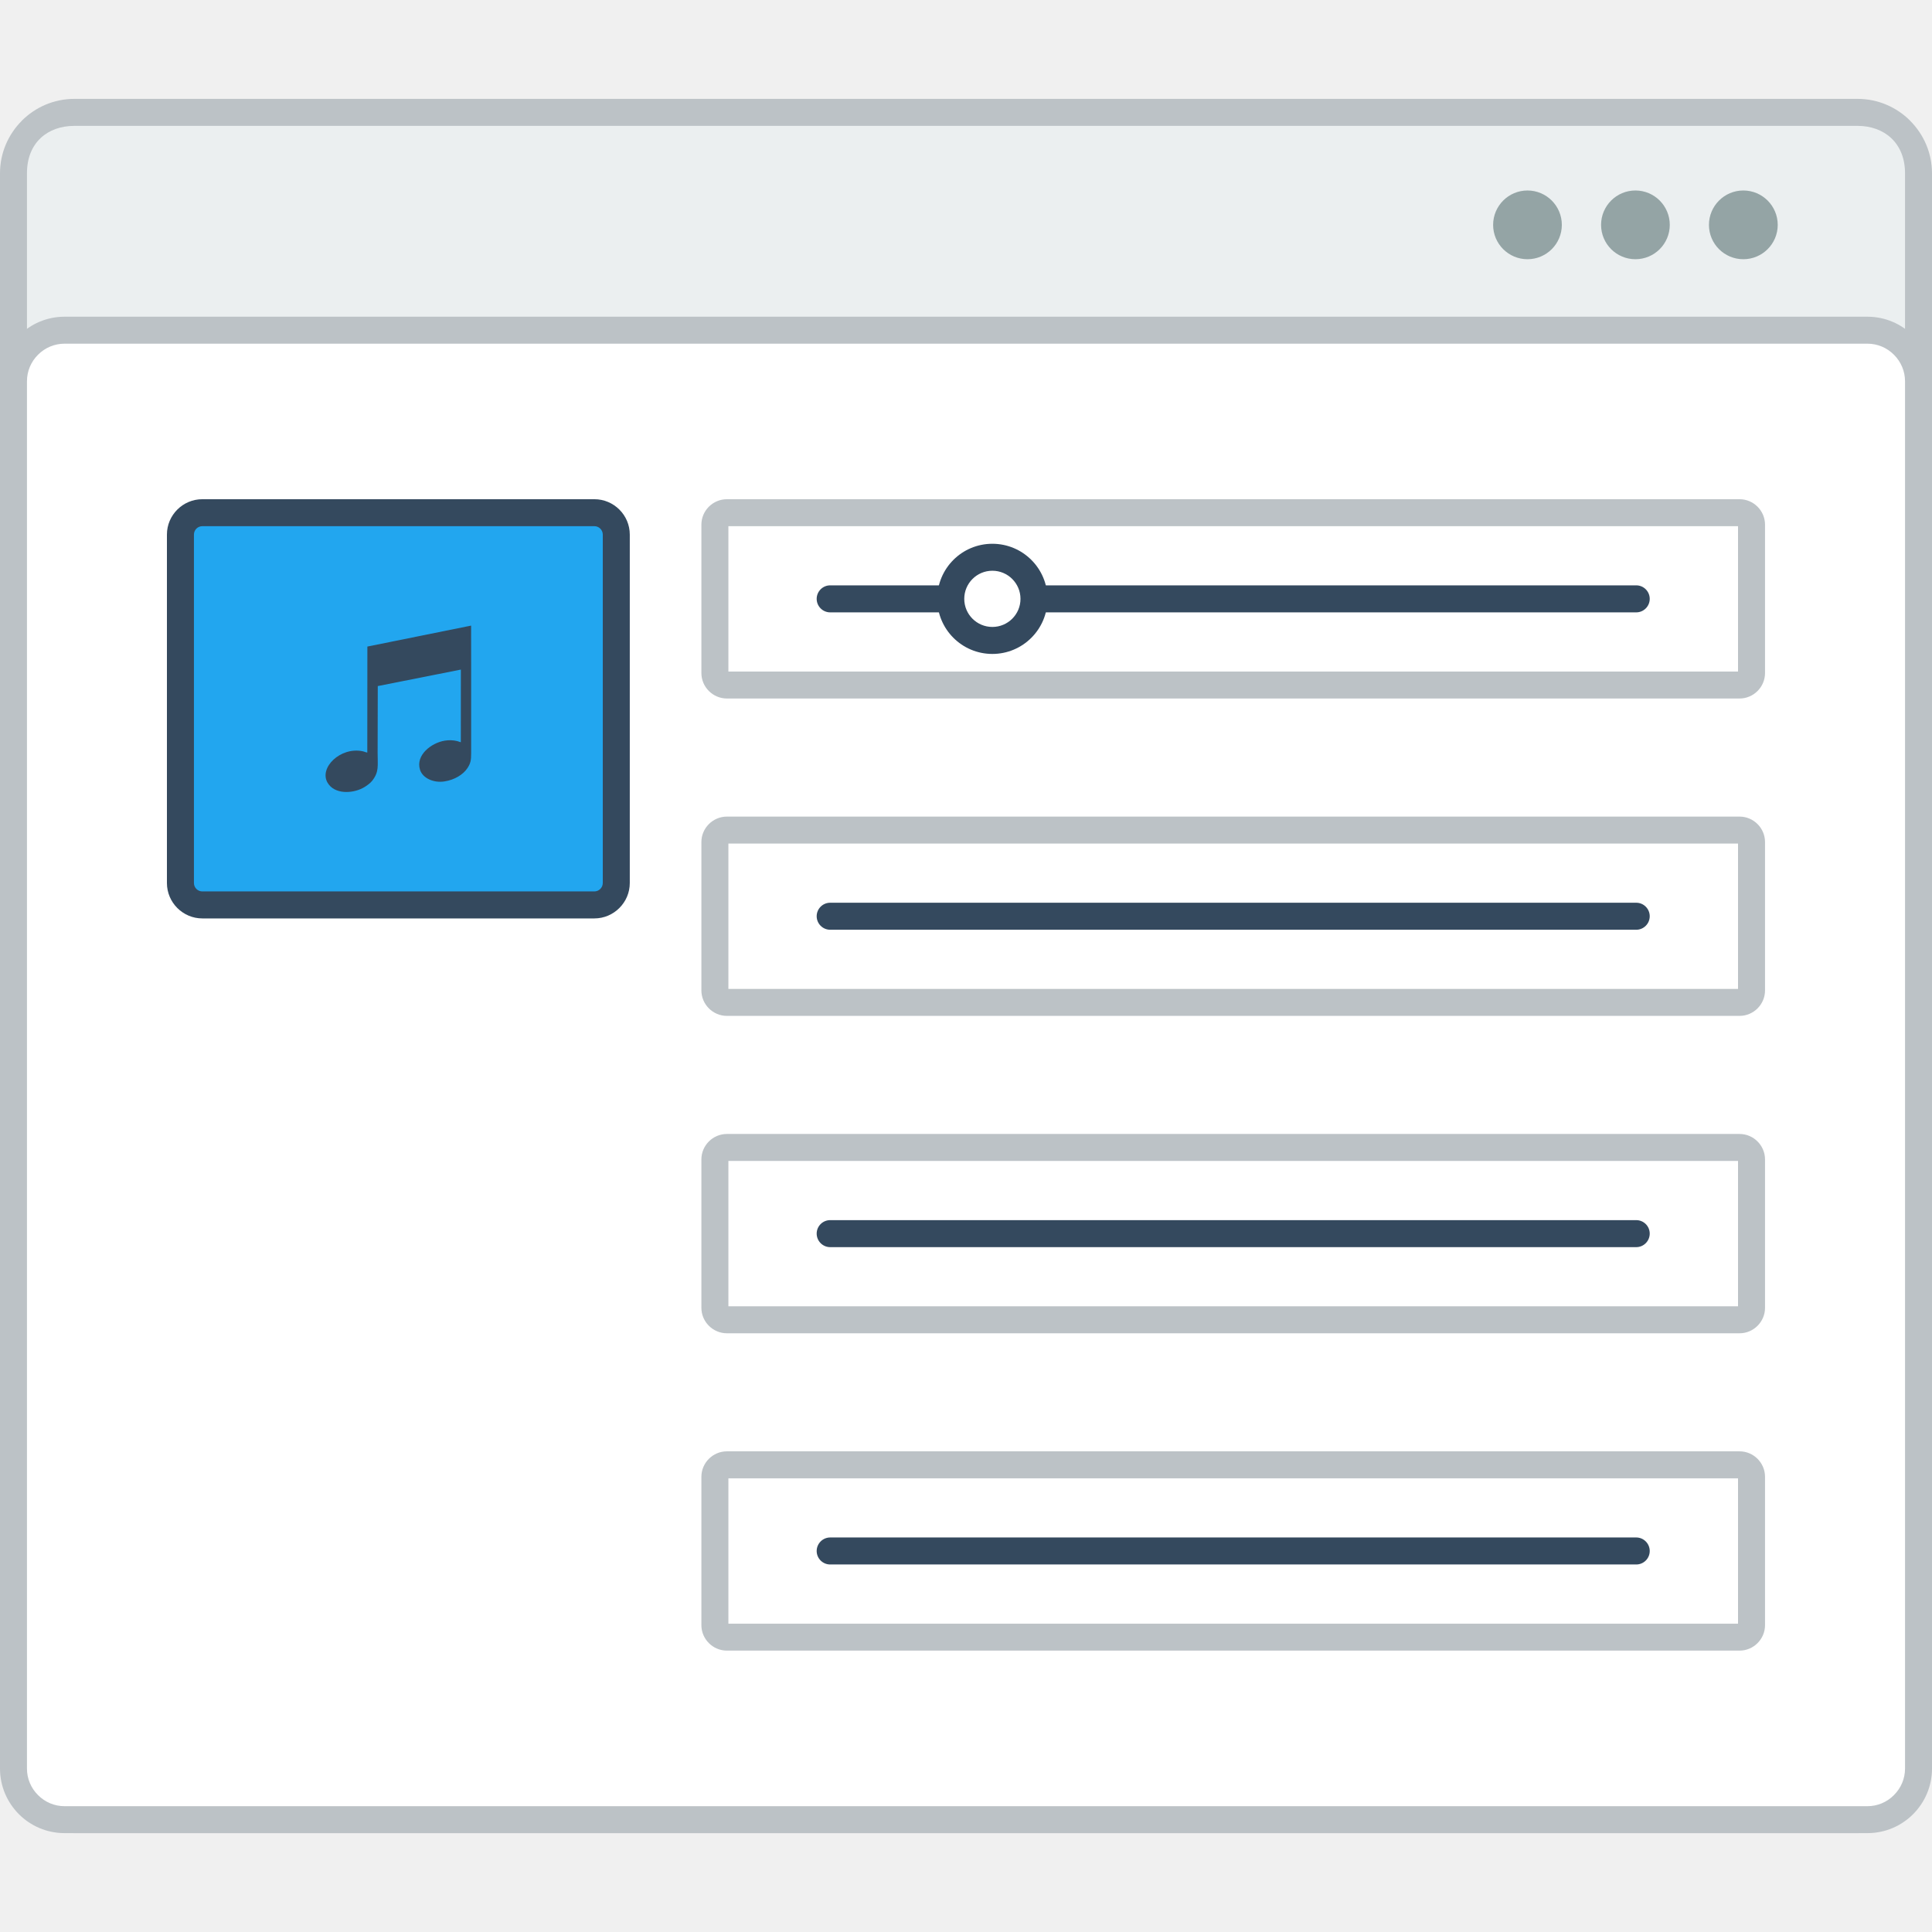
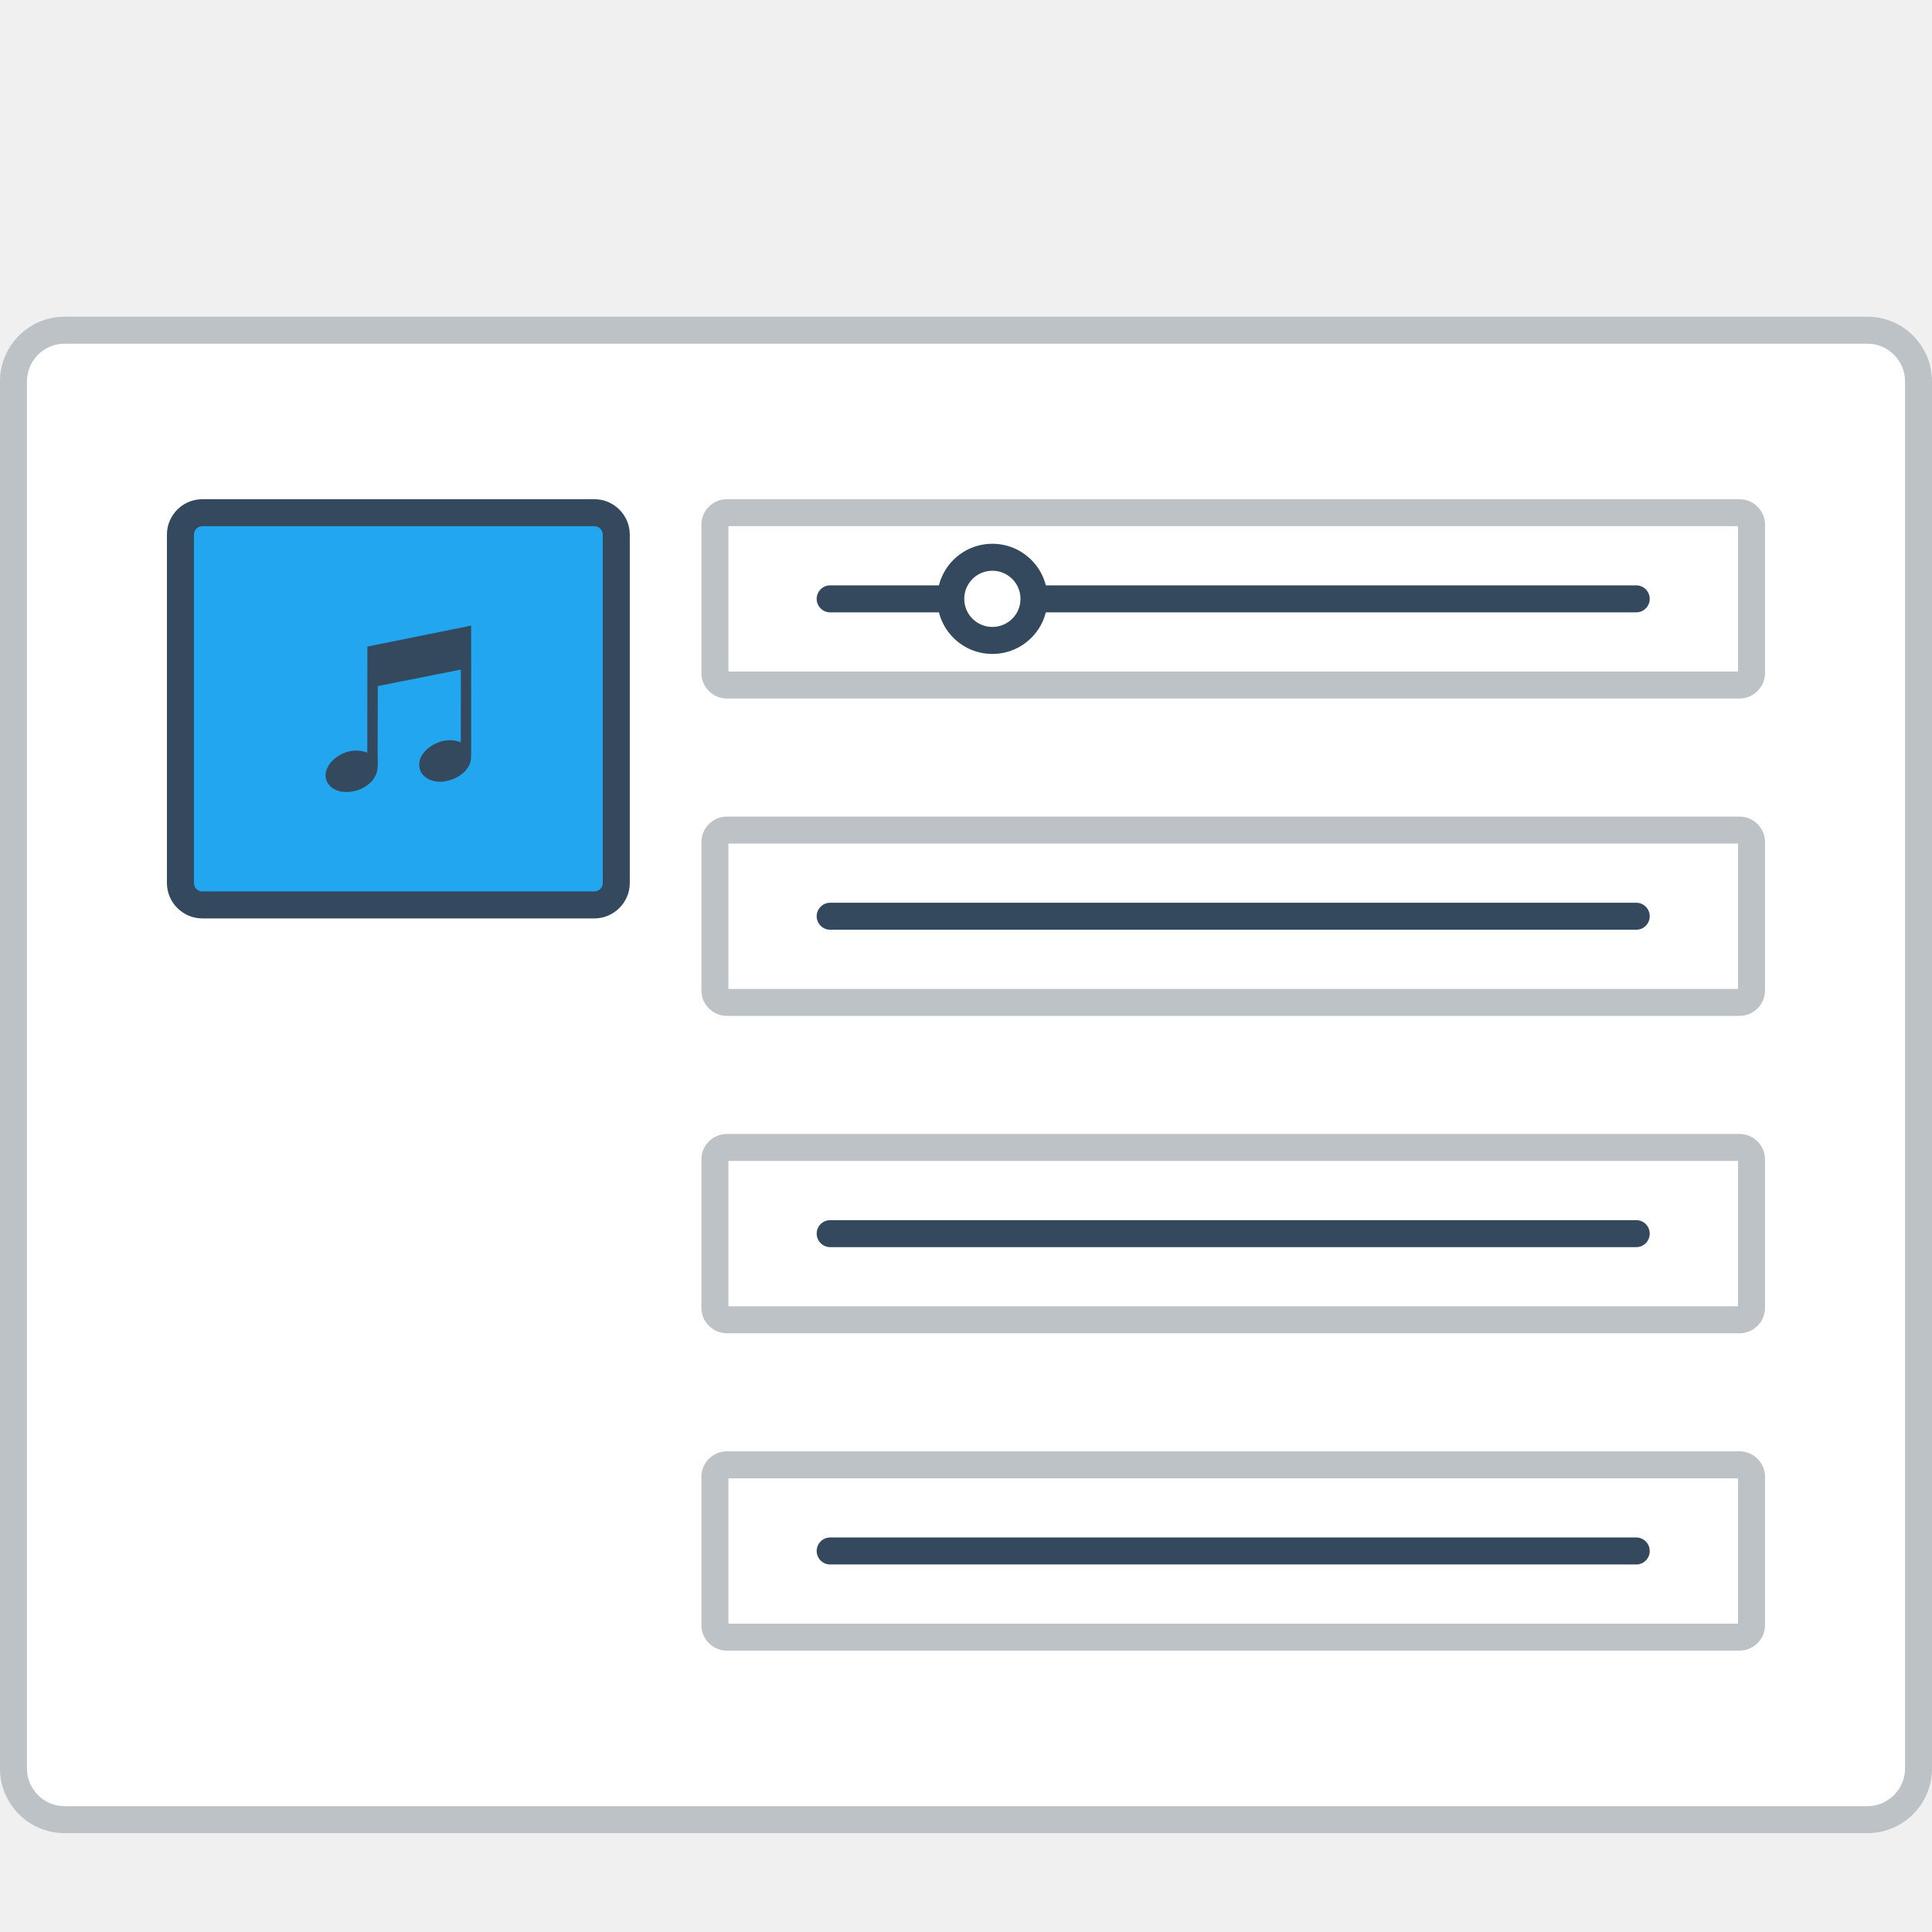
<svg xmlns="http://www.w3.org/2000/svg" version="1.0" id="Layer_1" x="0px" y="0px" width="800px" height="800px" viewBox="200.246 206.562 419.505 376.57" enable-background="new 0 0 800 800" xml:space="preserve">
  <g>
-     <path fill="#BCC2C6" d="M216.392,206.562h387.203c4.452,0,8.488,1.819,11.414,4.743v0.017c2.922,2.923,4.742,6.96,4.742,11.396   v344.267c0,4.436-1.82,8.472-4.742,11.396v0.017c-2.926,2.924-6.962,4.734-11.414,4.734H216.392c-4.451,0-8.488-1.811-11.412-4.734   v-0.017c-2.923-2.924-4.734-6.96-4.734-11.396V222.717c0-4.436,1.812-8.472,4.734-11.396v-0.017   C207.903,208.381,211.94,206.562,216.392,206.562" />
-     <path fill="#EBEFF0" d="M613.895,222.717v344.267c0,6.495-4.518,10.299-10.3,10.299H216.392c-5.765,0-10.291-3.704-10.291-10.299   V222.717c0-6.719,4.544-10.291,10.291-10.291h387.203C609.36,212.426,613.895,216.113,613.895,222.717" />
    <path fill="#BCC2C6" d="M214.265,253.864h391.465c3.863,0,7.367,1.57,9.91,4.112c2.533,2.533,4.111,6.046,4.111,9.9v301.25   c0,3.854-1.578,7.359-4.111,9.9c-2.543,2.543-6.047,4.104-9.91,4.104H214.265c-3.861,0-7.367-1.561-9.908-4.104   c-2.533-2.541-4.111-6.047-4.111-9.9v-301.25c0-3.854,1.578-7.367,4.111-9.9C206.897,255.434,210.403,253.864,214.265,253.864" />
    <path fill-rule="evenodd" clip-rule="evenodd" fill="#FFFFFF" d="M214.265,259.719c-2.176,0-4.236,0.864-5.763,2.401   c-1.538,1.528-2.401,3.596-2.401,5.756v301.25c0,2.16,0.863,4.22,2.401,5.748c1.526,1.544,3.587,2.408,5.763,2.408h391.465   c2.168,0,4.229-0.864,5.756-2.408c1.537-1.528,2.409-3.588,2.409-5.748v-301.25c0-2.168-0.872-4.228-2.409-5.756   c-1.527-1.537-3.588-2.401-5.756-2.401H214.265z" />
-     <path fill-rule="evenodd" clip-rule="evenodd" fill="#94A4A5" d="M555.354,226.455c4.121,0,7.459,3.347,7.459,7.467   c0,4.119-3.338,7.458-7.459,7.458c-4.119,0-7.458-3.339-7.458-7.458C547.896,229.802,551.235,226.455,555.354,226.455    M578.786,226.455c4.119,0,7.467,3.347,7.467,7.467c0,4.119-3.348,7.458-7.467,7.458c-4.129,0-7.467-3.339-7.467-7.458   C571.319,229.802,574.665,226.455,578.786,226.455z M531.915,226.455c4.12,0,7.459,3.347,7.459,7.467   c0,4.119-3.339,7.458-7.459,7.458c-4.119,0-7.459-3.339-7.459-7.458C524.456,229.802,527.796,226.455,531.915,226.455z" />
    <path fill-rule="evenodd" clip-rule="evenodd" fill="#34495E" d="M244.175,293.491h85.136c4.228,0,7.683,3.456,7.683,7.675v75.667   c0,4.219-3.471,7.683-7.683,7.683h-85.136c-4.22,0-7.683-3.456-7.683-7.683v-75.667   C236.492,296.938,239.946,293.491,244.175,293.491" />
    <path fill="#22A6EF" d="M244.175,299.347h85.136c1.005,0,1.819,0.831,1.819,1.819v75.667c0,0.996-0.83,1.819-1.819,1.819h-85.136   c-0.997,0-1.818-0.814-1.818-1.819v-75.667C242.356,300.169,243.169,299.347,244.175,299.347" />
    <path fill-rule="evenodd" clip-rule="evenodd" fill="#34495E" d="M279.011,356.209c0.805-0.424,1.644-1.064,2.051-1.579   c1.52-1.96,1.18-3.198,1.18-6.071l0.033-14.494l18.04-3.58l-0.009,15.765c-0.299-0.05-0.49-0.175-0.789-0.241   c-0.905-0.216-1.803-0.241-2.716-0.091c-2.899,0.482-6.354,3.132-5.356,6.313c0.572,1.835,2.939,2.898,5.281,2.541   c2.244-0.333,4.111-1.512,5.018-2.89c0.682-1.055,0.805-1.687,0.805-3.156v-19.843l-0.008-7.948l-22.525,4.551l-0.018,23.016   c-0.314-0.034-0.68-0.225-1.078-0.299c-4.785-0.947-9.453,3.604-7.543,6.853C272.872,357.604,276.709,357.413,279.011,356.209" />
    <path fill-rule="evenodd" clip-rule="evenodd" fill="#BCC2C6" d="M358.082,293.491h219.882c3.039,0,5.531,2.492,5.531,5.532v32.21   c0,3.04-2.492,5.532-5.531,5.532H358.082c-3.04,0-5.54-2.492-5.54-5.532v-32.21C352.542,295.975,355.034,293.491,358.082,293.491" />
    <rect x="358.405" y="299.347" fill-rule="evenodd" clip-rule="evenodd" fill="#FFFFFF" width="219.227" height="31.563" />
    <path fill-rule="evenodd" clip-rule="evenodd" fill="#34495E" d="M380.5,318.06h175.038c1.611,0,2.922-1.32,2.922-2.932   s-1.311-2.933-2.922-2.933H380.5c-1.611,0-2.925,1.321-2.925,2.933S378.889,318.06,380.5,318.06" />
    <path fill-rule="evenodd" clip-rule="evenodd" fill="#34495E" d="M415.726,303.167c6.602,0,11.969,5.349,11.969,11.961   c0,6.603-5.367,11.96-11.969,11.96c-6.613,0-11.97-5.357-11.97-11.96C403.756,308.517,409.112,303.167,415.726,303.167" />
    <path fill-rule="evenodd" clip-rule="evenodd" fill="#FFFFFF" d="M415.726,309.023c3.363,0,6.104,2.733,6.104,6.105   c0,3.372-2.741,6.097-6.104,6.097c-3.373,0-6.105-2.725-6.105-6.097C409.62,311.756,412.353,309.023,415.726,309.023" />
    <path fill-rule="evenodd" clip-rule="evenodd" fill="#BCC2C6" d="M358.082,362.405h219.882c3.039,0,5.531,2.492,5.531,5.532v32.21   c0,3.041-2.492,5.532-5.531,5.532H358.082c-3.04,0-5.54-2.491-5.54-5.532v-32.21C352.542,364.897,355.034,362.405,358.082,362.405" />
    <rect x="358.405" y="368.261" fill-rule="evenodd" clip-rule="evenodd" fill="#FFFFFF" width="219.227" height="31.562" />
    <path fill-rule="evenodd" clip-rule="evenodd" fill="#34495E" d="M380.5,386.974h175.038c1.611,0,2.922-1.32,2.922-2.932   c0-1.612-1.311-2.932-2.922-2.932H380.5c-1.611,0-2.925,1.32-2.925,2.932C377.575,385.654,378.889,386.974,380.5,386.974" />
    <path fill-rule="evenodd" clip-rule="evenodd" fill="#BCC2C6" d="M358.082,431.319h219.882c3.039,0,5.531,2.491,5.531,5.532v32.214   c0,3.04-2.492,5.532-5.531,5.532H358.082c-3.04,0-5.54-2.492-5.54-5.532v-32.214C352.542,433.802,355.034,431.319,358.082,431.319" />
    <rect x="358.405" y="437.175" fill-rule="evenodd" clip-rule="evenodd" fill="#FFFFFF" width="219.227" height="31.558" />
    <path fill-rule="evenodd" clip-rule="evenodd" fill="#34495E" d="M380.5,455.893h175.038c1.611,0,2.922-1.329,2.922-2.94   s-1.311-2.924-2.922-2.924H380.5c-1.611,0-2.925,1.313-2.925,2.924S378.889,455.893,380.5,455.893" />
    <path fill-rule="evenodd" clip-rule="evenodd" fill="#BCC2C6" d="M358.082,500.229h219.882c3.039,0,5.531,2.49,5.531,5.531v32.21   c0,3.04-2.492,5.532-5.531,5.532H358.082c-3.04,0-5.54-2.492-5.54-5.532v-32.21C352.542,502.72,355.034,500.229,358.082,500.229" />
    <rect x="358.405" y="506.093" fill-rule="evenodd" clip-rule="evenodd" fill="#FFFFFF" width="219.227" height="31.563" />
    <path fill-rule="evenodd" clip-rule="evenodd" fill="#34495E" d="M380.5,524.797h175.038c1.611,0,2.922-1.313,2.922-2.924   s-1.311-2.939-2.922-2.939H380.5c-1.611,0-2.925,1.328-2.925,2.939S378.889,524.797,380.5,524.797" />
  </g>
</svg>
